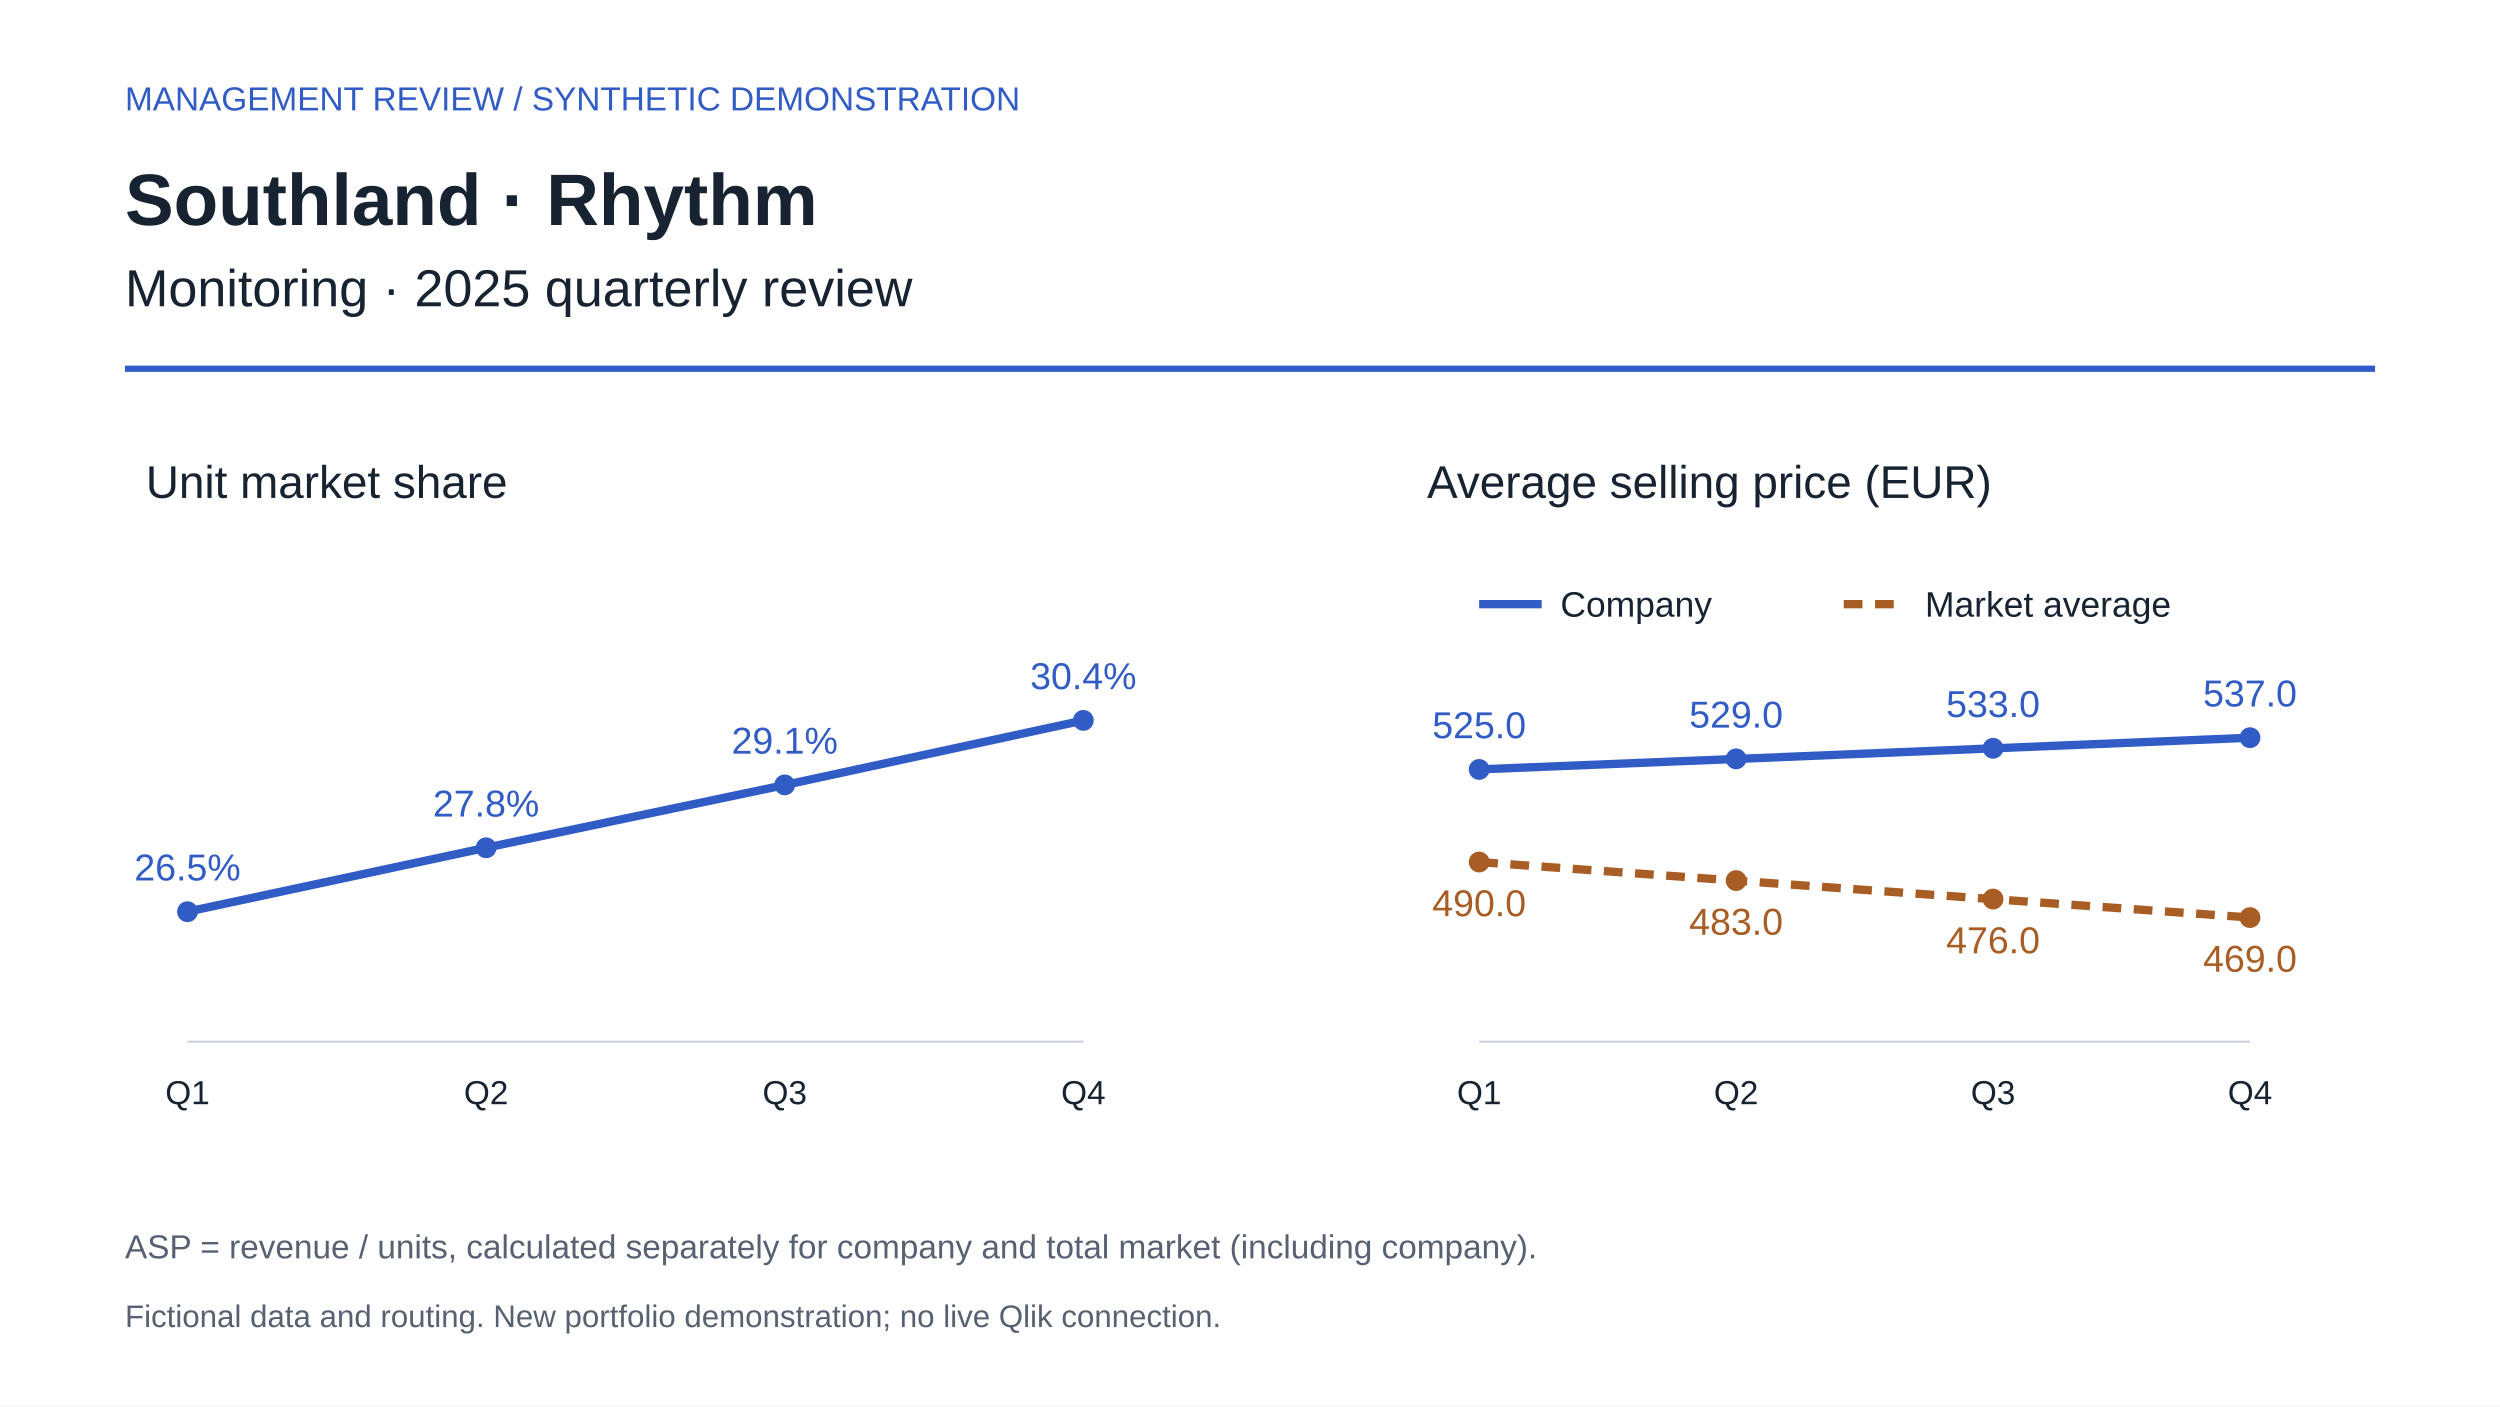
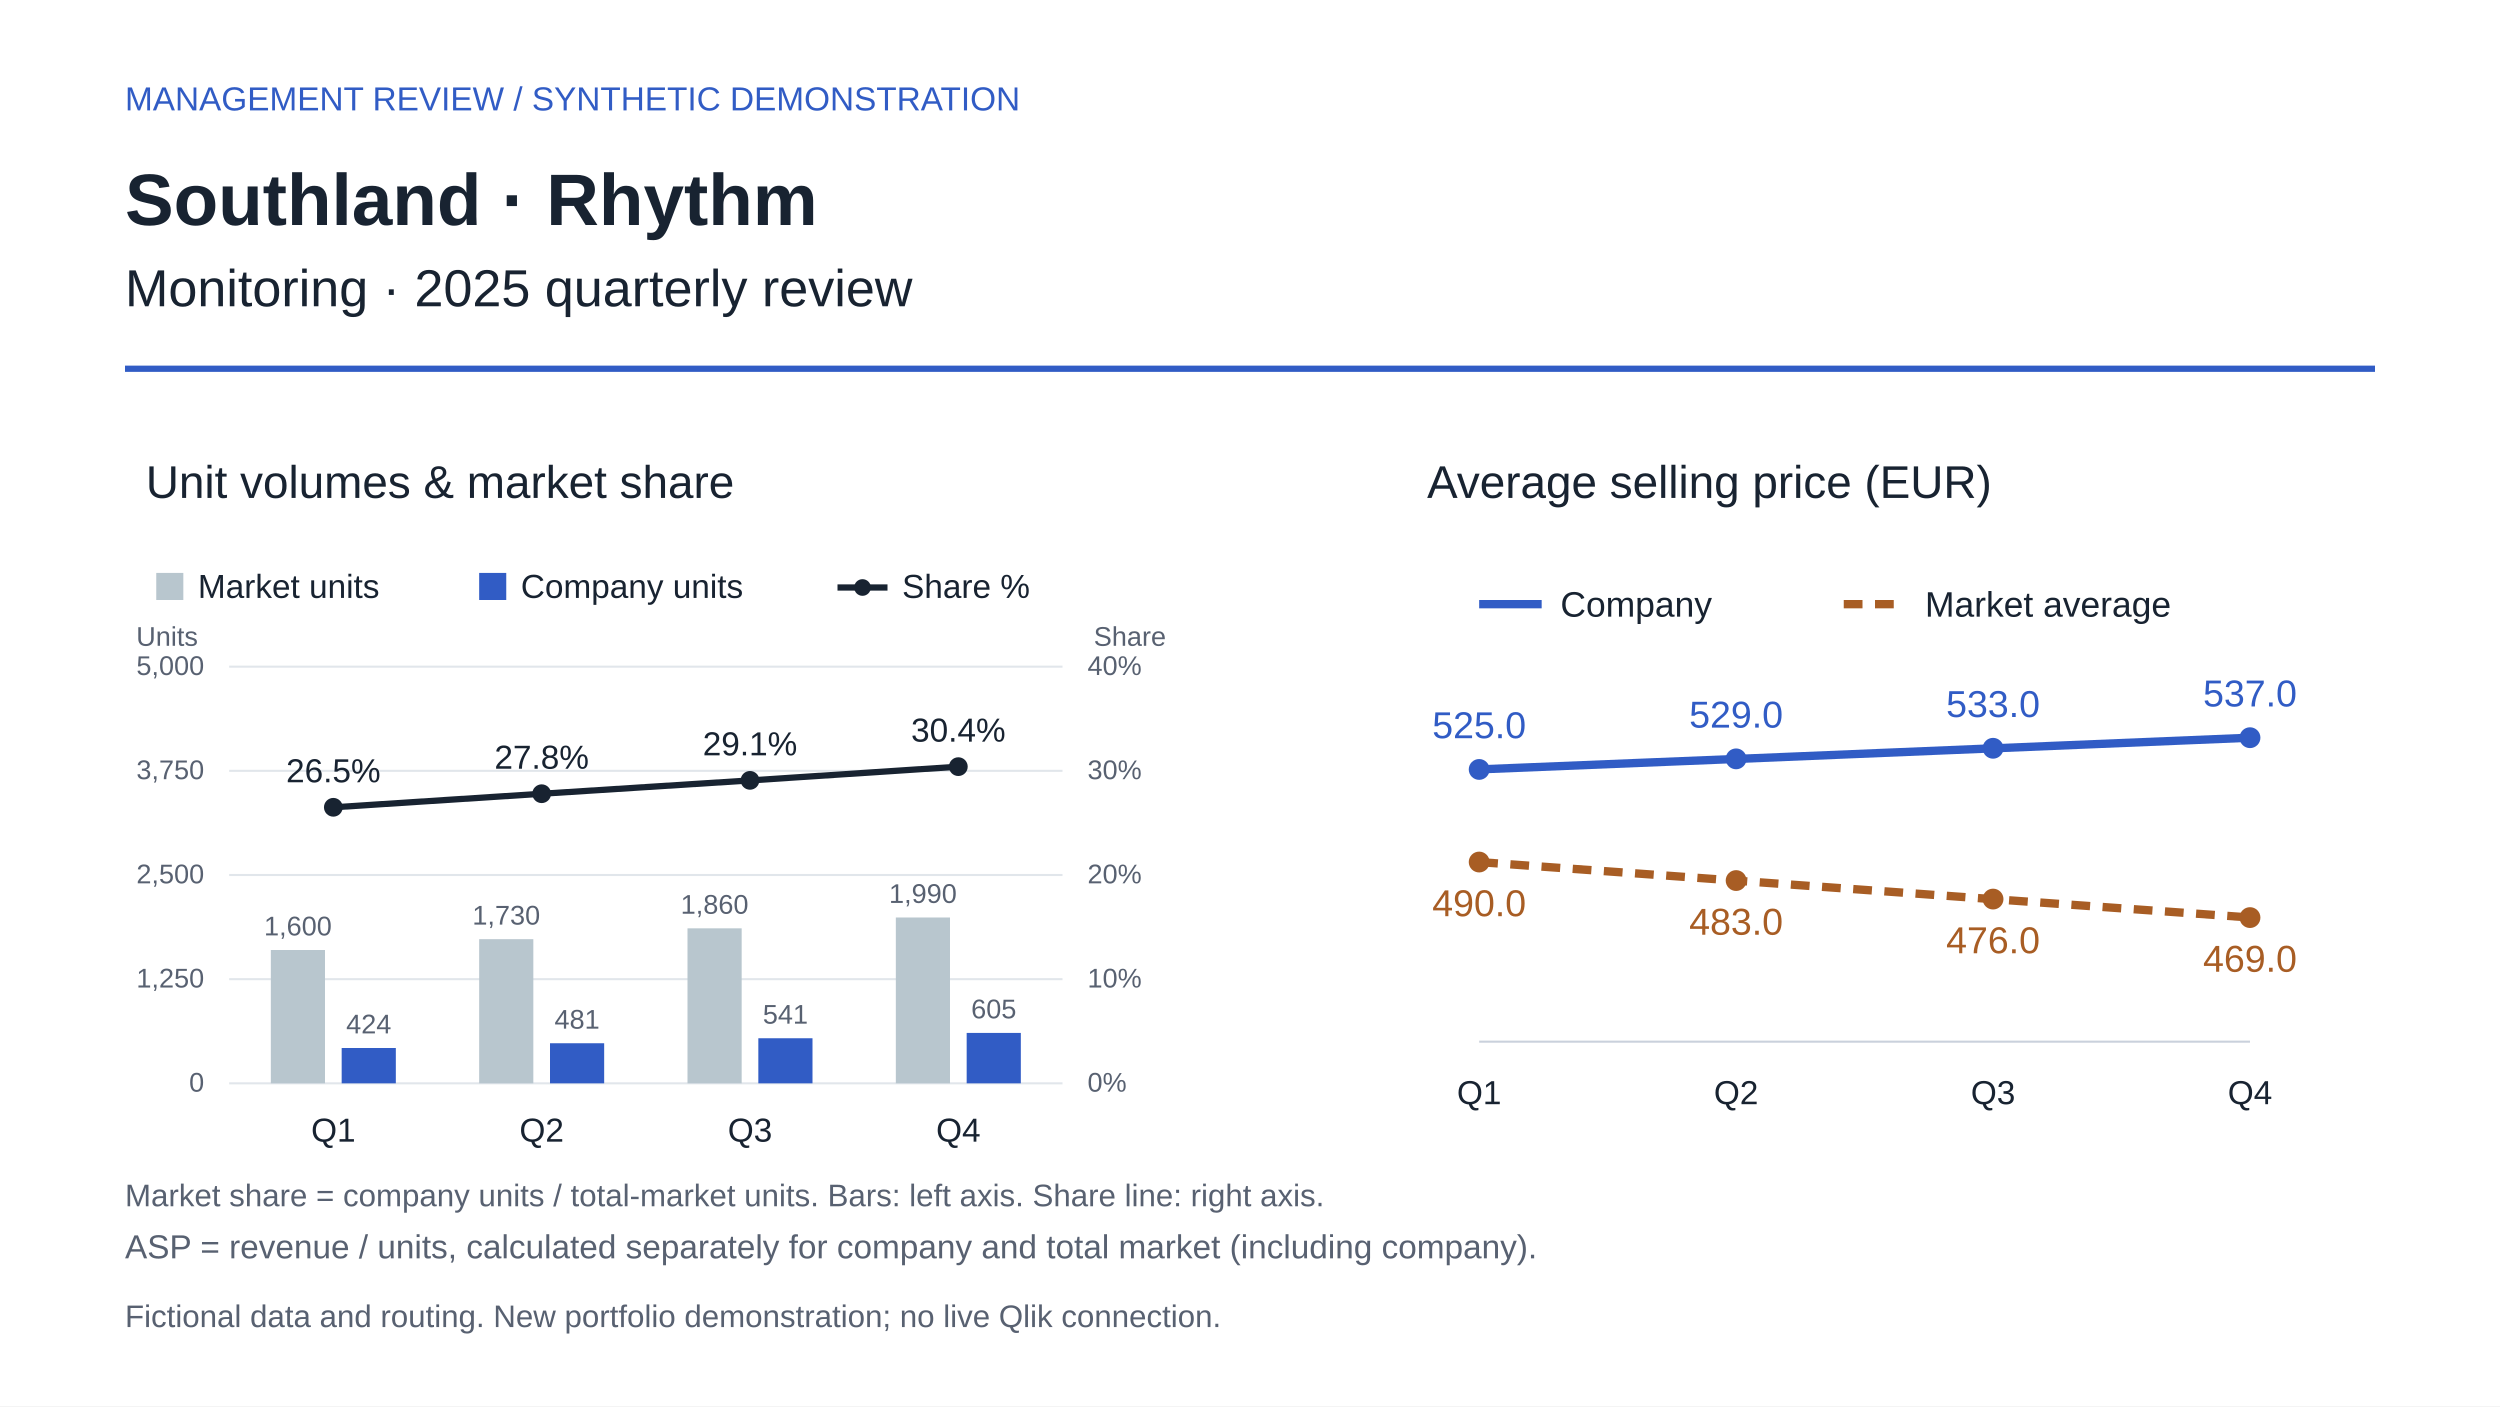
<svg xmlns="http://www.w3.org/2000/svg" width="1200" height="675" viewBox="0 0 1200 675">
  <rect width="1200" height="675" fill="#fff" />
  <g font-family="Arial,sans-serif" fill="#182331">
    <text x="60" y="53" font-size="16" fill="#315cc5">MANAGEMENT REVIEW / SYNTHETIC DEMONSTRATION</text>
    <text x="60" y="108" font-size="35" font-weight="700">Southland · Rhythm</text>
    <text x="60" y="147" font-size="25">Monitoring · 2025 quarterly review</text>
    <line x1="60" y1="177" x2="1140" y2="177" stroke="#315cc5" stroke-width="3" />
-     <text x="70" y="239" font-size="22">Unit market share</text>
+     <text x="70" y="239" font-size="22">Unit volumes &amp; market share</text>
    <text x="685" y="239" font-size="22">Average selling price (EUR)</text>
-     <line x1="90" y1="500" x2="520" y2="500" stroke="#cad1dc" />
-     <polyline points="90.0,437.6 233.3,406.9 376.7,376.8 520.0,345.8" fill="none" stroke="#315cc5" stroke-width="4" />
-     <circle cx="90.0" cy="437.625" r="5" fill="#315cc5" />
-     <text x="90.0" y="422.625" text-anchor="middle" font-size="18" fill="#315cc5">26.5%</text>
-     <circle cx="233.333" cy="406.944" r="5" fill="#315cc5" />
-     <text x="233.333" y="391.944" text-anchor="middle" font-size="18" fill="#315cc5">27.8%</text>
-     <circle cx="376.667" cy="376.755" r="5" fill="#315cc5" />
-     <text x="376.667" y="361.755" text-anchor="middle" font-size="18" fill="#315cc5">29.1%</text>
-     <circle cx="520.0" cy="345.78" r="5" fill="#315cc5" />
-     <text x="520.0" y="330.78" text-anchor="middle" font-size="18" fill="#315cc5">30.4%</text>
-     <text x="90.0" y="530" text-anchor="middle" font-size="16">Q1</text>
-     <text x="233.333" y="530" text-anchor="middle" font-size="16">Q2</text>
-     <text x="376.667" y="530" text-anchor="middle" font-size="16">Q3</text>
-     <text x="520.0" y="530" text-anchor="middle" font-size="16">Q4</text>
+     <g aria-label="Market and company units with market share overlay">
+       <rect x="75" y="275" width="13" height="13" fill="#b8c6ce" />
+       <text x="95" y="287" font-size="16">Market units</text>
+       <rect x="230" y="275" width="13" height="13" fill="#315cc5" />
+       <text x="250" y="287" font-size="16">Company units</text>
+       <line x1="402" y1="282" x2="426" y2="282" stroke="#182331" stroke-width="3" />
+       <circle cx="414" cy="282" r="4" fill="#182331" />
+       <text x="433" y="287" font-size="16">Share %</text>
+       <text x="95" y="310" text-anchor="end" font-size="13" fill="#586171">Units</text>
+       <text x="525" y="310" font-size="13" fill="#586171">Share</text>
+       <line x1="110" y1="520.0" x2="510" y2="520.0" stroke="#e1e6eb" />
+       <text x="98" y="524.0" text-anchor="end" font-size="13" fill="#586171">0</text>
+       <text x="522" y="524.0" font-size="13" fill="#586171">0%</text>
+       <line x1="110" y1="470.0" x2="510" y2="470.0" stroke="#e1e6eb" />
+       <text x="98" y="474.0" text-anchor="end" font-size="13" fill="#586171">1,250</text>
+       <text x="522" y="474.0" font-size="13" fill="#586171">10%</text>
+       <line x1="110" y1="420.0" x2="510" y2="420.0" stroke="#e1e6eb" />
+       <text x="98" y="424.0" text-anchor="end" font-size="13" fill="#586171">2,500</text>
+       <text x="522" y="424.0" font-size="13" fill="#586171">20%</text>
+       <line x1="110" y1="370.0" x2="510" y2="370.0" stroke="#e1e6eb" />
+       <text x="98" y="374.0" text-anchor="end" font-size="13" fill="#586171">3,750</text>
+       <text x="522" y="374.0" font-size="13" fill="#586171">30%</text>
+       <line x1="110" y1="320.0" x2="510" y2="320.0" stroke="#e1e6eb" />
+       <text x="98" y="324.0" text-anchor="end" font-size="13" fill="#586171">5,000</text>
+       <text x="522" y="324.0" font-size="13" fill="#586171">40%</text>
+       <rect data-series="market" data-value="1600" x="130.0" y="456.0" width="26" height="64.0" fill="#b8c6ce" />
+       <text x="143.0" y="449.0" text-anchor="middle" font-size="13" fill="#586171">1,600</text>
+       <rect data-series="units" data-value="424" x="164.0" y="503.04" width="26" height="16.96" fill="#315cc5" />
+       <text x="177.0" y="496.04" text-anchor="middle" font-size="13" fill="#586171">424</text>
+       <text x="160.0" y="548" text-anchor="middle" font-size="16">Q1</text>
+       <rect data-series="market" data-value="1730" x="230.0" y="450.8" width="26" height="69.2" fill="#b8c6ce" />
+       <text x="243.0" y="443.8" text-anchor="middle" font-size="13" fill="#586171">1,730</text>
+       <rect data-series="units" data-value="481" x="264.0" y="500.76" width="26" height="19.24" fill="#315cc5" />
+       <text x="277.0" y="493.76" text-anchor="middle" font-size="13" fill="#586171">481</text>
+       <text x="260.0" y="548" text-anchor="middle" font-size="16">Q2</text>
+       <rect data-series="market" data-value="1860" x="330.0" y="445.6" width="26" height="74.4" fill="#b8c6ce" />
+       <text x="343.0" y="438.6" text-anchor="middle" font-size="13" fill="#586171">1,860</text>
+       <rect data-series="units" data-value="541" x="364.0" y="498.36" width="26" height="21.64" fill="#315cc5" />
+       <text x="377.0" y="491.36" text-anchor="middle" font-size="13" fill="#586171">541</text>
+       <text x="360.0" y="548" text-anchor="middle" font-size="16">Q3</text>
+       <rect data-series="market" data-value="1990" x="430.0" y="440.4" width="26" height="79.6" fill="#b8c6ce" />
+       <text x="443.0" y="433.4" text-anchor="middle" font-size="13" fill="#586171">1,990</text>
+       <rect data-series="units" data-value="605" x="464.0" y="495.8" width="26" height="24.2" fill="#315cc5" />
+       <text x="477.0" y="488.8" text-anchor="middle" font-size="13" fill="#586171">605</text>
+       <text x="460.0" y="548" text-anchor="middle" font-size="16">Q4</text>
+       <polyline data-series="share" points="160.0,387.5 260.0,381.0 360.0,374.6 460.0,368.0" fill="none" stroke="#182331" stroke-width="3" />
+       <circle cx="160.0" cy="387.5" r="4.5" fill="#182331" />
+       <text x="160.0" y="375.5" text-anchor="middle" font-size="16" fill="#182331">26.5%</text>
+       <circle cx="260.0" cy="380.983" r="4.5" fill="#182331" />
+       <text x="260.0" y="368.983" text-anchor="middle" font-size="16" fill="#182331">27.8%</text>
+       <circle cx="360.0" cy="374.57" r="4.5" fill="#182331" />
+       <text x="360.0" y="362.57" text-anchor="middle" font-size="16" fill="#182331">29.1%</text>
+       <circle cx="460.0" cy="367.99" r="4.5" fill="#182331" />
+       <text x="460.0" y="355.99" text-anchor="middle" font-size="16" fill="#182331">30.4%</text>
+     </g>
    <line x1="710" y1="500" x2="1080" y2="500" stroke="#cad1dc" />
    <polyline points="710.0,369.3 833.3,364.3 956.7,359.2 1080.0,354.1" fill="none" stroke="#315cc5" stroke-width="4" />
    <circle cx="710.0" cy="369.333" r="5" fill="#315cc5" />
    <text x="710.0" y="354.333" text-anchor="middle" font-size="18" fill="#315cc5">525.0</text>
    <circle cx="833.333" cy="364.254" r="5" fill="#315cc5" />
    <text x="833.333" y="349.254" text-anchor="middle" font-size="18" fill="#315cc5">529.0</text>
    <circle cx="956.667" cy="359.175" r="5" fill="#315cc5" />
    <text x="956.667" y="344.175" text-anchor="middle" font-size="18" fill="#315cc5">533.0</text>
    <circle cx="1080.0" cy="354.095" r="5" fill="#315cc5" />
    <text x="1080.0" y="339.095" text-anchor="middle" font-size="18" fill="#315cc5">537.0</text>
    <polyline points="710.0,413.8 833.3,422.7 956.7,431.6 1080.0,440.4" fill="none" stroke="#a85d24" stroke-width="4" stroke-dasharray="9 6" />
    <circle cx="710.0" cy="413.778" r="5" fill="#a85d24" />
    <text x="710.0" y="439.778" text-anchor="middle" font-size="18" fill="#a85d24">490.0</text>
    <circle cx="833.333" cy="422.667" r="5" fill="#a85d24" />
    <text x="833.333" y="448.667" text-anchor="middle" font-size="18" fill="#a85d24">483.0</text>
    <circle cx="956.667" cy="431.556" r="5" fill="#a85d24" />
    <text x="956.667" y="457.556" text-anchor="middle" font-size="18" fill="#a85d24">476.0</text>
    <circle cx="1080.0" cy="440.444" r="5" fill="#a85d24" />
    <text x="1080.0" y="466.444" text-anchor="middle" font-size="18" fill="#a85d24">469.0</text>
    <text x="710.0" y="530" text-anchor="middle" font-size="16">Q1</text>
    <text x="833.333" y="530" text-anchor="middle" font-size="16">Q2</text>
    <text x="956.667" y="530" text-anchor="middle" font-size="16">Q3</text>
    <text x="1080.0" y="530" text-anchor="middle" font-size="16">Q4</text>
    <line x1="710" y1="290" x2="740" y2="290" stroke="#315cc5" stroke-width="4" />
    <text x="749" y="296" font-size="17">Company</text>
    <line x1="885" y1="290" x2="915" y2="290" stroke="#a85d24" stroke-width="4" stroke-dasharray="9 6" />
    <text x="924" y="296" font-size="17">Market average</text>
+     <text x="60" y="579" font-size="15" fill="#586171">Market share = company units / total-market units. Bars: left axis. Share line: right axis.</text>
    <text x="60" y="604" font-size="16" fill="#586171">ASP = revenue / units, calculated separately for company and total market (including company).</text>
    <text x="60" y="637" font-size="15" fill="#586171">Fictional data and routing. New portfolio demonstration; no live Qlik connection.</text>
  </g>
</svg>
